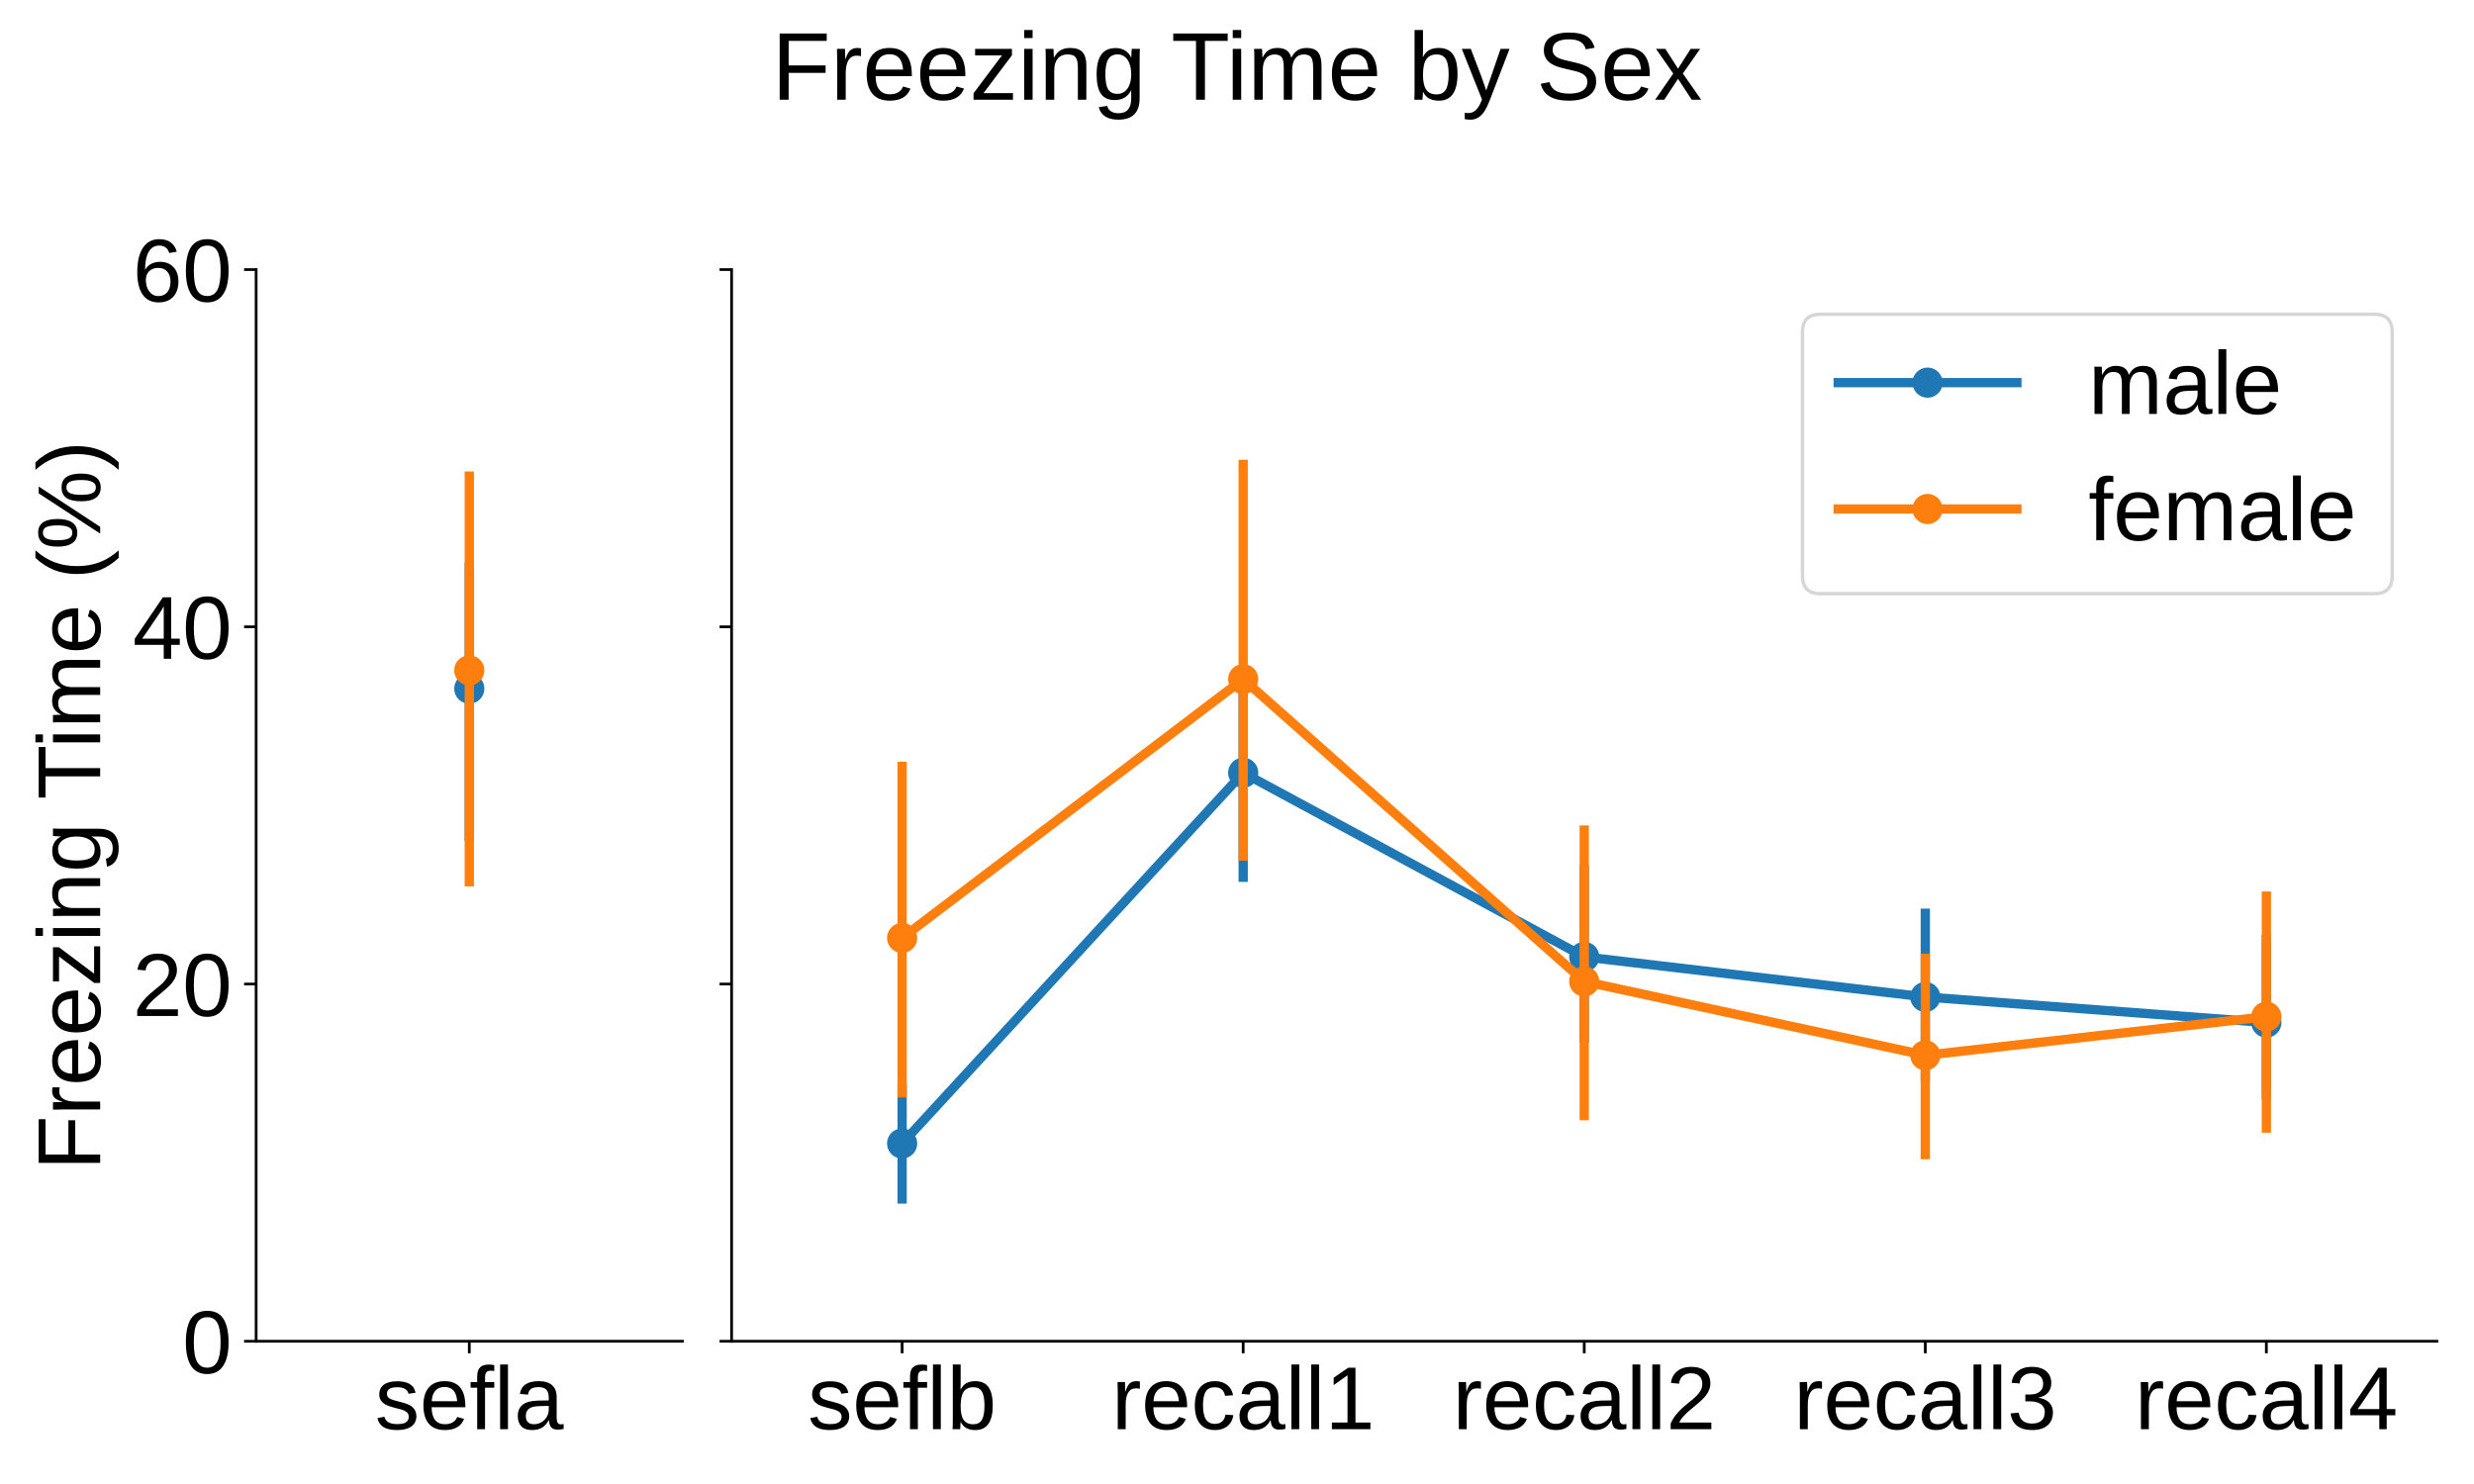
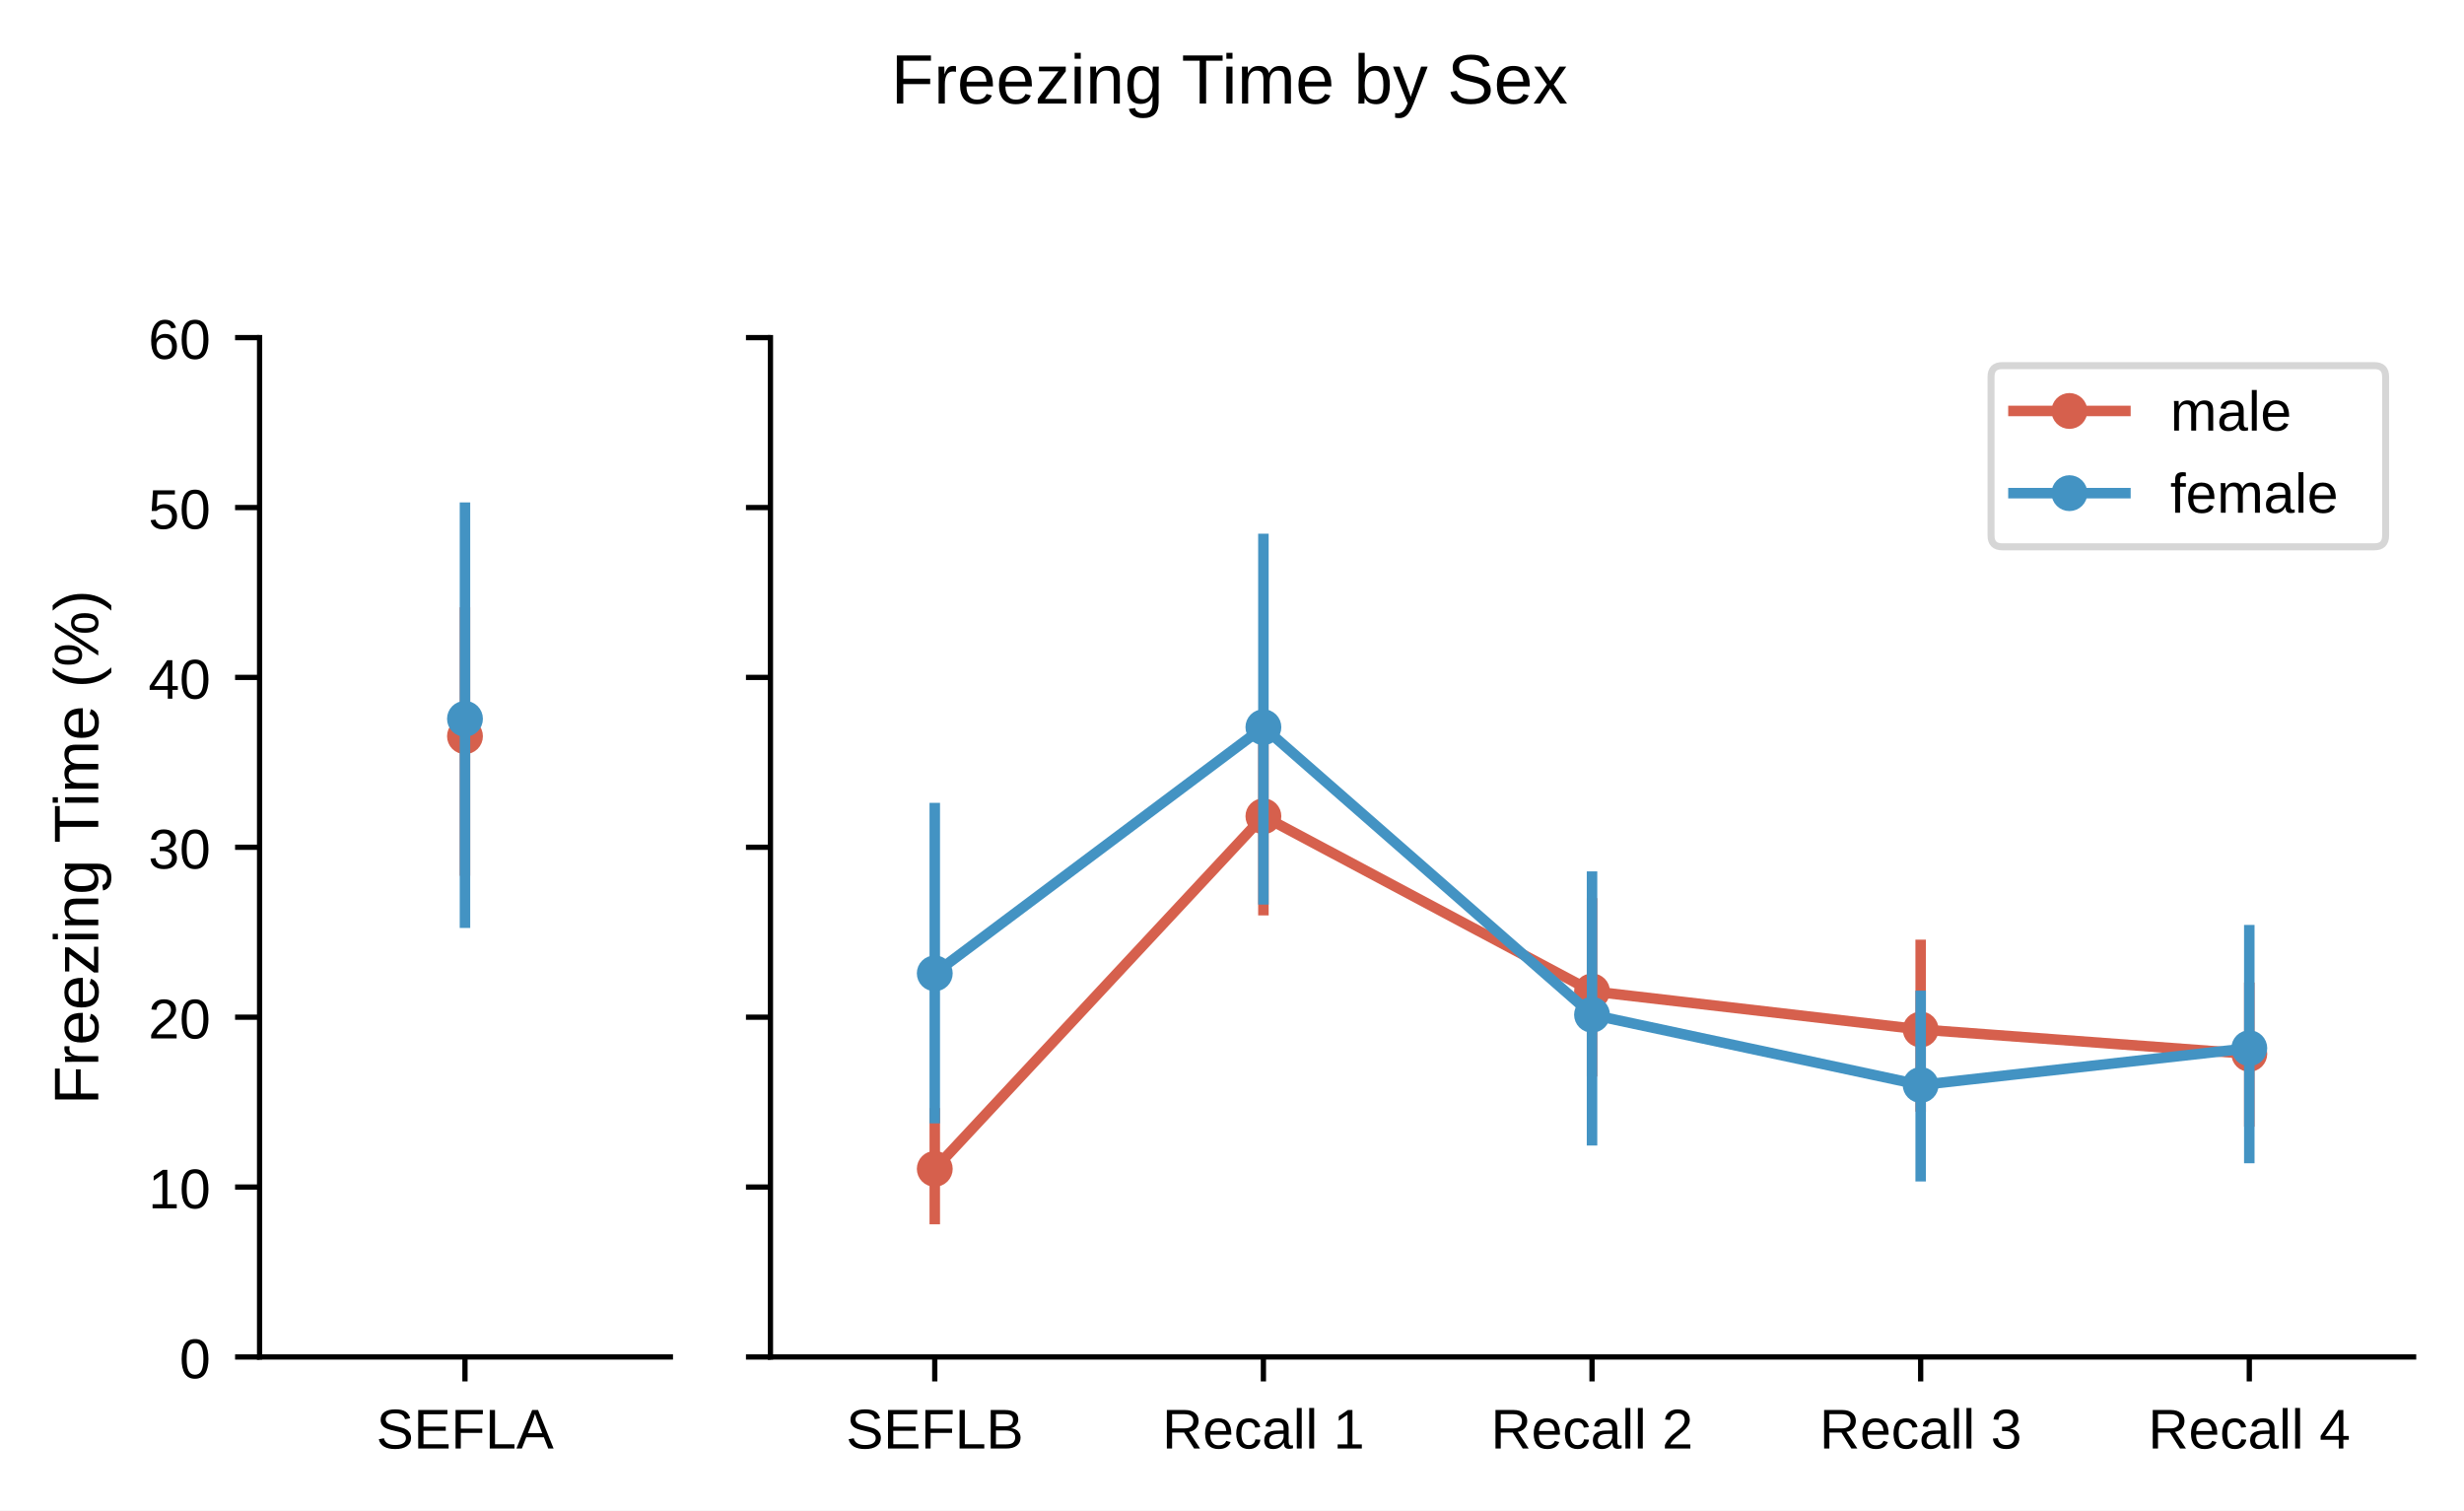
- <svg xmlns="http://www.w3.org/2000/svg" xmlns:xlink="http://www.w3.org/1999/xlink" width="720pt" height="432pt" viewBox="0 0 720 432" version="1.1">
+ <svg xmlns="http://www.w3.org/2000/svg" xmlns:xlink="http://www.w3.org/1999/xlink" width="352.07pt" height="215.822pt" viewBox="0 0 352.07 215.822" version="1.1">
  <defs>
    <style type="text/css">*{stroke-linejoin: round; stroke-linecap: butt}</style>
  </defs>
  <g id="figure_1">
    <g id="patch_1">
-       <path d="M 0 432  L 720 432  L 720 0  L 0 0  z " style="fill: #ffffff" />
+       <path d="M 0 215.822  L 352.07 215.822  L 352.07 -0  L 0 -0  z " style="fill: #ffffff" />
    </g>
    <g id="axes_1">
      <g id="patch_2">
-         <path d="M 74.54 390.44  L 198.612 390.44  L 198.612 78.48  L 74.54 78.48  z " style="fill: #ffffff" />
+         <path d="M 37.09 193.88  L 95.786 193.88  L 95.786 48.24  L 37.09 48.24  z " style="fill: #ffffff" />
      </g>
      <g id="matplotlib.axis_1">
        <g id="xtick_1">
          <g id="line2d_1">
            <defs>
-               <path id="mdb3331ebac" d="M 0 0  L 0 3.5  " style="stroke: #000000; stroke-width: 0.8" />
+               <path id="m4b7822edd3" d="M 0 0  L 0 3.5  " style="stroke: #000000; stroke-width: 0.75" />
            </defs>
            <g>
-               <use xlink:href="#mdb3331ebac" x="136.576" y="390.44" style="stroke: #000000; stroke-width: 0.8" />
+               <use xlink:href="#m4b7822edd3" x="66.438" y="193.88" style="stroke: #000000; stroke-width: 0.75" />
            </g>
          </g>
          <g id="text_1">
-             <text style="font-size: 26px; font-family: 'Arial'; text-anchor: middle" x="136.576" y="416.05" transform="rotate(-0 136.576 416.0503)">sefla</text>
+             <text style="font-size: 8px; font-family: 'Arial', 'Helvetica', 'DejaVu Sans', sans-serif; text-anchor: middle" x="66.438" y="206.959" transform="rotate(-0 66.43831 206.9588)">SEFLA</text>
          </g>
        </g>
      </g>
      <g id="matplotlib.axis_2">
        <g id="ytick_1">
          <g id="line2d_2">
            <defs>
-               <path id="mdb7755daaa" d="M 0 0  L -3.5 0  " style="stroke: #000000; stroke-width: 0.8" />
+               <path id="m974f960a2b" d="M 0 0  L -3.5 0  " style="stroke: #000000; stroke-width: 0.75" />
            </defs>
            <g>
-               <use xlink:href="#mdb7755daaa" x="74.54" y="390.44" style="stroke: #000000; stroke-width: 0.8" />
+               <use xlink:href="#m974f960a2b" x="37.09" y="193.88" style="stroke: #000000; stroke-width: 0.75" />
            </g>
          </g>
          <g id="text_2">
-             <text style="font-size: 26px; font-family: 'Arial'; text-anchor: end" x="67.54" y="399.745" transform="rotate(-0 67.54 399.7452)">0</text>
+             <text style="font-size: 8px; font-family: 'Arial', 'Helvetica', 'DejaVu Sans', sans-serif; text-anchor: end" x="30.09" y="196.919" transform="rotate(-0 30.09031 196.9194)">0</text>
          </g>
        </g>
        <g id="ytick_2">
          <g id="line2d_3">
            <g>
-               <use xlink:href="#mdb7755daaa" x="74.54" y="286.453" style="stroke: #000000; stroke-width: 0.8" />
+               <use xlink:href="#m974f960a2b" x="37.09" y="169.607" style="stroke: #000000; stroke-width: 0.75" />
            </g>
          </g>
          <g id="text_3">
-             <text style="font-size: 26px; font-family: 'Arial'; text-anchor: end" x="67.54" y="295.758" transform="rotate(-0 67.54 295.7585)">20</text>
+             <text style="font-size: 8px; font-family: 'Arial', 'Helvetica', 'DejaVu Sans', sans-serif; text-anchor: end" x="30.09" y="172.646" transform="rotate(-0 30.09031 172.646)">10</text>
          </g>
        </g>
        <g id="ytick_3">
          <g id="line2d_4">
            <g>
-               <use xlink:href="#mdb7755daaa" x="74.54" y="182.467" style="stroke: #000000; stroke-width: 0.8" />
+               <use xlink:href="#m974f960a2b" x="37.09" y="145.333" style="stroke: #000000; stroke-width: 0.75" />
            </g>
          </g>
          <g id="text_4">
-             <text style="font-size: 26px; font-family: 'Arial'; text-anchor: end" x="67.54" y="191.772" transform="rotate(-0 67.54 191.7718)">40</text>
+             <text style="font-size: 8px; font-family: 'Arial', 'Helvetica', 'DejaVu Sans', sans-serif; text-anchor: end" x="30.09" y="148.373" transform="rotate(-0 30.09031 148.3727)">20</text>
          </g>
        </g>
        <g id="ytick_4">
          <g id="line2d_5">
            <g>
-               <use xlink:href="#mdb7755daaa" x="74.54" y="78.48" style="stroke: #000000; stroke-width: 0.8" />
+               <use xlink:href="#m974f960a2b" x="37.09" y="121.06" style="stroke: #000000; stroke-width: 0.75" />
            </g>
          </g>
          <g id="text_5">
-             <text style="font-size: 26px; font-family: 'Arial'; text-anchor: end" x="67.54" y="87.785" transform="rotate(-0 67.54 87.78516)">60</text>
-           </g>
-         </g>
-         <g id="text_6">
-           <text style="font-size: 26px; font-family: 'Arial'; text-anchor: middle" x="29.151" y="234.46" transform="rotate(-90 29.15094 234.46)">Freezing Time (%)</text>
-         </g>
-       </g>
-       <g id="line2d_6">
-         <path d="M 136.576 200.466  " clip-path="url(#pfda4c214dc)" style="fill: none; stroke: #1f77b4; stroke-width: 2.7; stroke-linecap: square" />
+             <text style="font-size: 8px; font-family: 'Arial', 'Helvetica', 'DejaVu Sans', sans-serif; text-anchor: end" x="30.09" y="124.099" transform="rotate(-0 30.09031 124.0994)">30</text>
+           </g>
+         </g>
+         <g id="ytick_5">
+           <g id="line2d_6">
+             <g>
+               <use xlink:href="#m974f960a2b" x="37.09" y="96.787" style="stroke: #000000; stroke-width: 0.75" />
+             </g>
+           </g>
+           <g id="text_6">
+             <text style="font-size: 8px; font-family: 'Arial', 'Helvetica', 'DejaVu Sans', sans-serif; text-anchor: end" x="30.09" y="99.826" transform="rotate(-0 30.09031 99.82604)">40</text>
+           </g>
+         </g>
+         <g id="ytick_6">
+           <g id="line2d_7">
+             <g>
+               <use xlink:href="#m974f960a2b" x="37.09" y="72.513" style="stroke: #000000; stroke-width: 0.75" />
+             </g>
+           </g>
+           <g id="text_7">
+             <text style="font-size: 8px; font-family: 'Arial', 'Helvetica', 'DejaVu Sans', sans-serif; text-anchor: end" x="30.09" y="75.553" transform="rotate(-0 30.09031 75.55271)">50</text>
+           </g>
+         </g>
+         <g id="ytick_7">
+           <g id="line2d_8">
+             <g>
+               <use xlink:href="#m974f960a2b" x="37.09" y="48.24" style="stroke: #000000; stroke-width: 0.75" />
+             </g>
+           </g>
+           <g id="text_8">
+             <text style="font-size: 8px; font-family: 'Arial', 'Helvetica', 'DejaVu Sans', sans-serif; text-anchor: end" x="30.09" y="51.279" transform="rotate(-0 30.09031 51.27938)">60</text>
+           </g>
+         </g>
+         <g id="text_9">
+           <text style="font-size: 9px; font-family: 'Arial', 'Helvetica', 'DejaVu Sans', sans-serif; text-anchor: middle" x="14.039" y="121.06" transform="rotate(-90 14.03859 121.06)">Freezing Time (%)</text>
+         </g>
+       </g>
+       <g id="line2d_9">
+         <path d="M 66.438 105.19  " clip-path="url(#p03684133fa)" style="fill: none; stroke: #d6604d; stroke-width: 1.5; stroke-linecap: square" />
        <defs>
-           <path id="mf33b1199b5" d="M 0 3.384  C 0.897 3.384 1.758 3.027 2.393 2.393  C 3.027 1.758 3.384 0.897 3.384 0  C 3.384 -0.897 3.027 -1.758 2.393 -2.393  C 1.758 -3.027 0.897 -3.384 0 -3.384  C -0.897 -3.384 -1.758 -3.027 -2.393 -2.393  C -3.027 -1.758 -3.384 -0.897 -3.384 0  C -3.384 0.897 -3.027 1.758 -2.393 2.393  C -1.758 3.027 -0.897 3.384 0 3.384  z " style="stroke: #1f77b4; stroke-width: 2.025" />
+           <path id="md370312990" d="M 0 2  C 0.53 2 1.039 1.789 1.414 1.414  C 1.789 1.039 2 0.53 2 0  C 2 -0.53 1.789 -1.039 1.414 -1.414  C 1.039 -1.789 0.53 -2 0 -2  C -0.53 -2 -1.039 -1.789 -1.414 -1.414  C -1.789 -1.039 -2 -0.53 -2 0  C -2 0.53 -1.789 1.039 -1.414 1.414  C -1.039 1.789 -0.53 2 0 2  z " style="stroke: #d6604d; stroke-width: 1.125" />
        </defs>
-         <g clip-path="url(#pfda4c214dc)">
-           <use xlink:href="#mf33b1199b5" x="136.576" y="200.466" style="fill: #1f77b4; stroke: #1f77b4; stroke-width: 2.025" />
-         </g>
-       </g>
-       <g id="line2d_7">
-         <path d="M 136.576 243.464  L 136.576 165.176  " clip-path="url(#pfda4c214dc)" style="fill: none; stroke: #1f77b4; stroke-width: 2.7; stroke-linecap: square" />
-       </g>
-       <g id="line2d_8">
-         <path d="M 136.576 195.139  " clip-path="url(#pfda4c214dc)" style="fill: none; stroke: #ff7f0e; stroke-width: 2.7; stroke-linecap: square" />
+         <g clip-path="url(#p03684133fa)">
+           <use xlink:href="#md370312990" x="66.438" y="105.19" style="fill: #d6604d; stroke: #d6604d; stroke-width: 1.125" />
+         </g>
+       </g>
+       <g id="line2d_10">
+         <path d="M 66.438 124.379  L 66.438 87.514  " clip-path="url(#p03684133fa)" style="fill: none; stroke: #d6604d; stroke-width: 1.5; stroke-linecap: square" />
+       </g>
+       <g id="line2d_11">
+         <path d="M 66.438 102.703  " clip-path="url(#p03684133fa)" style="fill: none; stroke: #4393c3; stroke-width: 1.5; stroke-linecap: square" />
        <defs>
-           <path id="m7544939853" d="M 0 3.384  C 0.897 3.384 1.758 3.027 2.393 2.393  C 3.027 1.758 3.384 0.897 3.384 0  C 3.384 -0.897 3.027 -1.758 2.393 -2.393  C 1.758 -3.027 0.897 -3.384 0 -3.384  C -0.897 -3.384 -1.758 -3.027 -2.393 -2.393  C -3.027 -1.758 -3.384 -0.897 -3.384 0  C -3.384 0.897 -3.027 1.758 -2.393 2.393  C -1.758 3.027 -0.897 3.384 0 3.384  z " style="stroke: #ff7f0e; stroke-width: 2.025" />
+           <path id="m1427a81821" d="M 0 2  C 0.53 2 1.039 1.789 1.414 1.414  C 1.789 1.039 2 0.53 2 0  C 2 -0.53 1.789 -1.039 1.414 -1.414  C 1.039 -1.789 0.53 -2 0 -2  C -0.53 -2 -1.039 -1.789 -1.414 -1.414  C -1.789 -1.039 -2 -0.53 -2 0  C -2 0.53 -1.789 1.039 -1.414 1.414  C -1.039 1.789 -0.53 2 0 2  z " style="stroke: #4393c3; stroke-width: 1.125" />
        </defs>
-         <g clip-path="url(#pfda4c214dc)">
-           <use xlink:href="#m7544939853" x="136.576" y="195.139" style="fill: #ff7f0e; stroke: #ff7f0e; stroke-width: 2.025" />
-         </g>
-       </g>
-       <g id="line2d_9">
-         <path d="M 136.576 256.676  L 136.576 138.584  " clip-path="url(#pfda4c214dc)" style="fill: none; stroke: #ff7f0e; stroke-width: 2.7; stroke-linecap: square" />
-       </g>
-       <g id="line2d_10" />
-       <g id="line2d_11" />
+         <g clip-path="url(#p03684133fa)">
+           <use xlink:href="#m1427a81821" x="66.438" y="102.703" style="fill: #4393c3; stroke: #4393c3; stroke-width: 1.125" />
+         </g>
+       </g>
+       <g id="line2d_12">
+         <path d="M 66.438 131.836  L 66.438 72.531  " clip-path="url(#p03684133fa)" style="fill: none; stroke: #4393c3; stroke-width: 1.5; stroke-linecap: square" />
+       </g>
+       <g id="line2d_13" />
+       <g id="line2d_14" />
      <g id="patch_3">
-         <path d="M 74.54 390.44  L 74.54 78.48  " style="fill: none; stroke: #000000; stroke-width: 0.8; stroke-linejoin: miter; stroke-linecap: square" />
+         <path d="M 37.09 193.88  L 37.09 48.24  " style="fill: none; stroke: #000000; stroke-width: 0.75; stroke-linejoin: miter; stroke-linecap: square" />
      </g>
      <g id="patch_4">
-         <path d="M 74.54 390.44  L 198.612 390.44  " style="fill: none; stroke: #000000; stroke-width: 0.8; stroke-linejoin: miter; stroke-linecap: square" />
+         <path d="M 37.09 193.88  L 95.786 193.88  " style="fill: none; stroke: #000000; stroke-width: 0.75; stroke-linejoin: miter; stroke-linecap: square" />
      </g>
    </g>
    <g id="axes_2">
      <g id="patch_5">
-         <path d="M 212.912 390.44  L 709.2 390.44  L 709.2 78.48  L 212.912 78.48  z " style="fill: #ffffff" />
+         <path d="M 110.086 193.88  L 344.87 193.88  L 344.87 48.24  L 110.086 48.24  z " style="fill: #ffffff" />
      </g>
      <g id="matplotlib.axis_3">
        <g id="xtick_2">
-           <g id="line2d_12">
-             <g>
-               <use xlink:href="#mdb3331ebac" x="262.541" y="390.44" style="stroke: #000000; stroke-width: 0.8" />
-             </g>
-           </g>
-           <g id="text_7">
-             <text style="font-size: 26px; font-family: 'Arial'; text-anchor: middle" x="262.541" y="416.05" transform="rotate(-0 262.5408 416.0503)">seflb</text>
+           <g id="line2d_15">
+             <g>
+               <use xlink:href="#m4b7822edd3" x="133.565" y="193.88" style="stroke: #000000; stroke-width: 0.75" />
+             </g>
+           </g>
+           <g id="text_10">
+             <text style="font-size: 8px; font-family: 'Arial', 'Helvetica', 'DejaVu Sans', sans-serif; text-anchor: middle" x="133.565" y="206.959" transform="rotate(-0 133.5647 206.9588)">SEFLB</text>
          </g>
        </g>
        <g id="xtick_3">
-           <g id="line2d_13">
-             <g>
-               <use xlink:href="#mdb3331ebac" x="361.798" y="390.44" style="stroke: #000000; stroke-width: 0.8" />
-             </g>
-           </g>
-           <g id="text_8">
-             <text style="font-size: 26px; font-family: 'Arial'; text-anchor: middle" x="361.798" y="416.05" transform="rotate(-0 361.7984 416.0503)">recall1</text>
+           <g id="line2d_16">
+             <g>
+               <use xlink:href="#m4b7822edd3" x="180.522" y="193.88" style="stroke: #000000; stroke-width: 0.75" />
+             </g>
+           </g>
+           <g id="text_11">
+             <text style="font-size: 8px; font-family: 'Arial', 'Helvetica', 'DejaVu Sans', sans-serif; text-anchor: middle" x="180.522" y="206.959" transform="rotate(-0 180.5215 206.9588)">Recall 1</text>
          </g>
        </g>
        <g id="xtick_4">
-           <g id="line2d_14">
-             <g>
-               <use xlink:href="#mdb3331ebac" x="461.056" y="390.44" style="stroke: #000000; stroke-width: 0.8" />
-             </g>
-           </g>
-           <g id="text_9">
-             <text style="font-size: 26px; font-family: 'Arial'; text-anchor: middle" x="461.056" y="416.05" transform="rotate(-0 461.056 416.0503)">recall2</text>
+           <g id="line2d_17">
+             <g>
+               <use xlink:href="#m4b7822edd3" x="227.478" y="193.88" style="stroke: #000000; stroke-width: 0.75" />
+             </g>
+           </g>
+           <g id="text_12">
+             <text style="font-size: 8px; font-family: 'Arial', 'Helvetica', 'DejaVu Sans', sans-serif; text-anchor: middle" x="227.478" y="206.959" transform="rotate(-0 227.4783 206.9588)">Recall 2</text>
          </g>
        </g>
        <g id="xtick_5">
-           <g id="line2d_15">
-             <g>
-               <use xlink:href="#mdb3331ebac" x="560.314" y="390.44" style="stroke: #000000; stroke-width: 0.8" />
-             </g>
-           </g>
-           <g id="text_10">
-             <text style="font-size: 26px; font-family: 'Arial'; text-anchor: middle" x="560.314" y="416.05" transform="rotate(-0 560.3136 416.0503)">recall3</text>
+           <g id="line2d_18">
+             <g>
+               <use xlink:href="#m4b7822edd3" x="274.435" y="193.88" style="stroke: #000000; stroke-width: 0.75" />
+             </g>
+           </g>
+           <g id="text_13">
+             <text style="font-size: 8px; font-family: 'Arial', 'Helvetica', 'DejaVu Sans', sans-serif; text-anchor: middle" x="274.435" y="206.959" transform="rotate(-0 274.4351 206.9588)">Recall 3</text>
          </g>
        </g>
        <g id="xtick_6">
-           <g id="line2d_16">
-             <g>
-               <use xlink:href="#mdb3331ebac" x="659.571" y="390.44" style="stroke: #000000; stroke-width: 0.8" />
-             </g>
-           </g>
-           <g id="text_11">
-             <text style="font-size: 26px; font-family: 'Arial'; text-anchor: middle" x="659.571" y="416.05" transform="rotate(-0 659.5712 416.0503)">recall4</text>
+           <g id="line2d_19">
+             <g>
+               <use xlink:href="#m4b7822edd3" x="321.392" y="193.88" style="stroke: #000000; stroke-width: 0.75" />
+             </g>
+           </g>
+           <g id="text_14">
+             <text style="font-size: 8px; font-family: 'Arial', 'Helvetica', 'DejaVu Sans', sans-serif; text-anchor: middle" x="321.392" y="206.959" transform="rotate(-0 321.3919 206.9588)">Recall 4</text>
          </g>
        </g>
      </g>
      <g id="matplotlib.axis_4">
-         <g id="ytick_5">
-           <g id="line2d_17">
-             <g>
-               <use xlink:href="#mdb7755daaa" x="212.912" y="390.44" style="stroke: #000000; stroke-width: 0.8" />
-             </g>
-           </g>
-         </g>
-         <g id="ytick_6">
-           <g id="line2d_18">
-             <g>
-               <use xlink:href="#mdb7755daaa" x="212.912" y="286.453" style="stroke: #000000; stroke-width: 0.8" />
-             </g>
-           </g>
-         </g>
-         <g id="ytick_7">
-           <g id="line2d_19">
-             <g>
-               <use xlink:href="#mdb7755daaa" x="212.912" y="182.467" style="stroke: #000000; stroke-width: 0.8" />
-             </g>
-           </g>
-         </g>
        <g id="ytick_8">
          <g id="line2d_20">
            <g>
-               <use xlink:href="#mdb7755daaa" x="212.912" y="78.48" style="stroke: #000000; stroke-width: 0.8" />
-             </g>
-           </g>
-         </g>
-       </g>
-       <g id="line2d_21">
-         <path d="M 262.541 332.874  L 361.798 224.957  L 461.056 278.553  L 560.314 290.225  L 659.571 297.674  " clip-path="url(#p84ffae5710)" style="fill: none; stroke: #1f77b4; stroke-width: 2.7; stroke-linecap: square" />
-         <g clip-path="url(#p84ffae5710)">
-           <use xlink:href="#mf33b1199b5" x="262.541" y="332.874" style="fill: #1f77b4; stroke: #1f77b4; stroke-width: 2.025" />
-           <use xlink:href="#mf33b1199b5" x="361.798" y="224.957" style="fill: #1f77b4; stroke: #1f77b4; stroke-width: 2.025" />
-           <use xlink:href="#mf33b1199b5" x="461.056" y="278.553" style="fill: #1f77b4; stroke: #1f77b4; stroke-width: 2.025" />
-           <use xlink:href="#mf33b1199b5" x="560.314" y="290.225" style="fill: #1f77b4; stroke: #1f77b4; stroke-width: 2.025" />
-           <use xlink:href="#mf33b1199b5" x="659.571" y="297.674" style="fill: #1f77b4; stroke: #1f77b4; stroke-width: 2.025" />
-         </g>
-       </g>
-       <g id="line2d_22">
-         <path d="M 262.541 349.025  L 262.541 316.914  " clip-path="url(#p84ffae5710)" style="fill: none; stroke: #1f77b4; stroke-width: 2.7; stroke-linecap: square" />
-       </g>
-       <g id="line2d_23">
-         <path d="M 361.798 255.366  L 361.798 196.13  " clip-path="url(#p84ffae5710)" style="fill: none; stroke: #1f77b4; stroke-width: 2.7; stroke-linecap: square" />
-       </g>
-       <g id="line2d_24">
-         <path d="M 461.056 302.223  L 461.056 253.112  " clip-path="url(#p84ffae5710)" style="fill: none; stroke: #1f77b4; stroke-width: 2.7; stroke-linecap: square" />
-       </g>
-       <g id="line2d_25">
-         <path d="M 560.314 313.467  L 560.314 265.852  " clip-path="url(#p84ffae5710)" style="fill: none; stroke: #1f77b4; stroke-width: 2.7; stroke-linecap: square" />
-       </g>
-       <g id="line2d_26">
-         <path d="M 659.571 318.657  L 659.571 273.492  " clip-path="url(#p84ffae5710)" style="fill: none; stroke: #1f77b4; stroke-width: 2.7; stroke-linecap: square" />
+               <use xlink:href="#m974f960a2b" x="110.086" y="193.88" style="stroke: #000000; stroke-width: 0.75" />
+             </g>
+           </g>
+         </g>
+         <g id="ytick_9">
+           <g id="line2d_21">
+             <g>
+               <use xlink:href="#m974f960a2b" x="110.086" y="169.607" style="stroke: #000000; stroke-width: 0.75" />
+             </g>
+           </g>
+         </g>
+         <g id="ytick_10">
+           <g id="line2d_22">
+             <g>
+               <use xlink:href="#m974f960a2b" x="110.086" y="145.333" style="stroke: #000000; stroke-width: 0.75" />
+             </g>
+           </g>
+         </g>
+         <g id="ytick_11">
+           <g id="line2d_23">
+             <g>
+               <use xlink:href="#m974f960a2b" x="110.086" y="121.06" style="stroke: #000000; stroke-width: 0.75" />
+             </g>
+           </g>
+         </g>
+         <g id="ytick_12">
+           <g id="line2d_24">
+             <g>
+               <use xlink:href="#m974f960a2b" x="110.086" y="96.787" style="stroke: #000000; stroke-width: 0.75" />
+             </g>
+           </g>
+         </g>
+         <g id="ytick_13">
+           <g id="line2d_25">
+             <g>
+               <use xlink:href="#m974f960a2b" x="110.086" y="72.513" style="stroke: #000000; stroke-width: 0.75" />
+             </g>
+           </g>
+         </g>
+         <g id="ytick_14">
+           <g id="line2d_26">
+             <g>
+               <use xlink:href="#m974f960a2b" x="110.086" y="48.24" style="stroke: #000000; stroke-width: 0.75" />
+             </g>
+           </g>
+         </g>
      </g>
      <g id="line2d_27">
-         <path d="M 262.541 273.038  L 361.798 197.707  L 461.056 285.709  L 560.314 307.2  L 659.571 295.945  " clip-path="url(#p84ffae5710)" style="fill: none; stroke: #ff7f0e; stroke-width: 2.7; stroke-linecap: square" />
-         <g clip-path="url(#p84ffae5710)">
-           <use xlink:href="#m7544939853" x="262.541" y="273.038" style="fill: #ff7f0e; stroke: #ff7f0e; stroke-width: 2.025" />
-           <use xlink:href="#m7544939853" x="361.798" y="197.707" style="fill: #ff7f0e; stroke: #ff7f0e; stroke-width: 2.025" />
-           <use xlink:href="#m7544939853" x="461.056" y="285.709" style="fill: #ff7f0e; stroke: #ff7f0e; stroke-width: 2.025" />
-           <use xlink:href="#m7544939853" x="560.314" y="307.2" style="fill: #ff7f0e; stroke: #ff7f0e; stroke-width: 2.025" />
-           <use xlink:href="#m7544939853" x="659.571" y="295.945" style="fill: #ff7f0e; stroke: #ff7f0e; stroke-width: 2.025" />
+         <path d="M 133.565 167.005  L 180.522 116.623  L 227.478 141.645  L 274.435 147.094  L 321.392 150.572  " clip-path="url(#pe44f54a53f)" style="fill: none; stroke: #d6604d; stroke-width: 1.5; stroke-linecap: square" />
+         <g clip-path="url(#pe44f54a53f)">
+           <use xlink:href="#md370312990" x="133.565" y="167.005" style="fill: #d6604d; stroke: #d6604d; stroke-width: 1.125" />
+           <use xlink:href="#md370312990" x="180.522" y="116.623" style="fill: #d6604d; stroke: #d6604d; stroke-width: 1.125" />
+           <use xlink:href="#md370312990" x="227.478" y="141.645" style="fill: #d6604d; stroke: #d6604d; stroke-width: 1.125" />
+           <use xlink:href="#md370312990" x="274.435" y="147.094" style="fill: #d6604d; stroke: #d6604d; stroke-width: 1.125" />
+           <use xlink:href="#md370312990" x="321.392" y="150.572" style="fill: #d6604d; stroke: #d6604d; stroke-width: 1.125" />
        </g>
      </g>
      <g id="line2d_28">
-         <path d="M 262.541 318.117  L 262.541 223.112  " clip-path="url(#p84ffae5710)" style="fill: none; stroke: #ff7f0e; stroke-width: 2.7; stroke-linecap: square" />
+         <path d="M 133.565 174.175  L 133.565 159.065  " clip-path="url(#pe44f54a53f)" style="fill: none; stroke: #d6604d; stroke-width: 1.5; stroke-linecap: square" />
      </g>
      <g id="line2d_29">
-         <path d="M 361.798 249.187  L 361.798 135.188  " clip-path="url(#p84ffae5710)" style="fill: none; stroke: #ff7f0e; stroke-width: 2.7; stroke-linecap: square" />
+         <path d="M 180.522 130.043  L 180.522 102.613  " clip-path="url(#pe44f54a53f)" style="fill: none; stroke: #d6604d; stroke-width: 1.5; stroke-linecap: square" />
      </g>
      <g id="line2d_30">
-         <path d="M 461.056 324.758  L 461.056 241.629  " clip-path="url(#p84ffae5710)" style="fill: none; stroke: #ff7f0e; stroke-width: 2.7; stroke-linecap: square" />
+         <path d="M 227.478 153.06  L 227.478 129.072  " clip-path="url(#pe44f54a53f)" style="fill: none; stroke: #d6604d; stroke-width: 1.5; stroke-linecap: square" />
      </g>
      <g id="line2d_31">
-         <path d="M 560.314 336.117  L 560.314 278.959  " clip-path="url(#p84ffae5710)" style="fill: none; stroke: #ff7f0e; stroke-width: 2.7; stroke-linecap: square" />
+         <path d="M 274.435 158.081  L 274.435 135.001  " clip-path="url(#pe44f54a53f)" style="fill: none; stroke: #d6604d; stroke-width: 1.5; stroke-linecap: square" />
      </g>
      <g id="line2d_32">
-         <path d="M 659.571 328.382  L 659.571 260.871  " clip-path="url(#p84ffae5710)" style="fill: none; stroke: #ff7f0e; stroke-width: 2.7; stroke-linecap: square" />
-       </g>
-       <g id="line2d_33" />
-       <g id="line2d_34" />
+         <path d="M 321.392 160.238  L 321.392 141.123  " clip-path="url(#pe44f54a53f)" style="fill: none; stroke: #d6604d; stroke-width: 1.5; stroke-linecap: square" />
+       </g>
+       <g id="line2d_33">
+         <path d="M 133.565 139.071  L 180.522 103.902  L 227.478 144.986  L 274.435 155.019  L 321.392 149.764  " clip-path="url(#pe44f54a53f)" style="fill: none; stroke: #4393c3; stroke-width: 1.5; stroke-linecap: square" />
+         <g clip-path="url(#pe44f54a53f)">
+           <use xlink:href="#m1427a81821" x="133.565" y="139.071" style="fill: #4393c3; stroke: #4393c3; stroke-width: 1.125" />
+           <use xlink:href="#m1427a81821" x="180.522" y="103.902" style="fill: #4393c3; stroke: #4393c3; stroke-width: 1.125" />
+           <use xlink:href="#m1427a81821" x="227.478" y="144.986" style="fill: #4393c3; stroke: #4393c3; stroke-width: 1.125" />
+           <use xlink:href="#m1427a81821" x="274.435" y="155.019" style="fill: #4393c3; stroke: #4393c3; stroke-width: 1.125" />
+           <use xlink:href="#m1427a81821" x="321.392" y="149.764" style="fill: #4393c3; stroke: #4393c3; stroke-width: 1.125" />
+         </g>
+       </g>
+       <g id="line2d_34">
+         <path d="M 133.565 159.759  L 133.565 115.462  " clip-path="url(#pe44f54a53f)" style="fill: none; stroke: #4393c3; stroke-width: 1.5; stroke-linecap: square" />
+       </g>
+       <g id="line2d_35">
+         <path d="M 180.522 128.496  L 180.522 77.001  " clip-path="url(#pe44f54a53f)" style="fill: none; stroke: #4393c3; stroke-width: 1.5; stroke-linecap: square" />
+       </g>
+       <g id="line2d_36">
+         <path d="M 227.478 162.922  L 227.478 125.248  " clip-path="url(#pe44f54a53f)" style="fill: none; stroke: #4393c3; stroke-width: 1.5; stroke-linecap: square" />
+       </g>
+       <g id="line2d_37">
+         <path d="M 274.435 168.06  L 274.435 142.291  " clip-path="url(#pe44f54a53f)" style="fill: none; stroke: #4393c3; stroke-width: 1.5; stroke-linecap: square" />
+       </g>
+       <g id="line2d_38">
+         <path d="M 321.392 165.458  L 321.392 132.901  " clip-path="url(#pe44f54a53f)" style="fill: none; stroke: #4393c3; stroke-width: 1.5; stroke-linecap: square" />
+       </g>
+       <g id="line2d_39" />
+       <g id="line2d_40" />
      <g id="patch_6">
-         <path d="M 212.912 390.44  L 212.912 78.48  " style="fill: none; stroke: #000000; stroke-width: 0.8; stroke-linejoin: miter; stroke-linecap: square" />
+         <path d="M 110.086 193.88  L 110.086 48.24  " style="fill: none; stroke: #000000; stroke-width: 0.75; stroke-linejoin: miter; stroke-linecap: square" />
      </g>
      <g id="patch_7">
-         <path d="M 212.912 390.44  L 709.2 390.44  " style="fill: none; stroke: #000000; stroke-width: 0.8; stroke-linejoin: miter; stroke-linecap: square" />
+         <path d="M 110.086 193.88  L 344.87 193.88  " style="fill: none; stroke: #000000; stroke-width: 0.75; stroke-linejoin: miter; stroke-linecap: square" />
      </g>
      <g id="legend_1">
        <g id="patch_8">
-           <path d="M 529.768 172.836  L 691 172.836  Q 696.2 172.836 696.2 167.636  L 696.2 96.68  Q 696.2 91.48 691 91.48  L 529.768 91.48  Q 524.567 91.48 524.567 96.68  L 524.567 167.636  Q 524.567 172.836 529.768 172.836  z " style="fill: #ffffff; opacity: 0.8; stroke: #cccccc; stroke-linejoin: miter" />
-         </g>
-         <g id="line2d_35">
-           <path d="M 534.967 111.39  L 560.967 111.39  L 586.967 111.39  " style="fill: none; stroke: #1f77b4; stroke-width: 2.7; stroke-linecap: square" />
+           <path d="M 286.092 78.125  L 339.27 78.125  Q 340.87 78.125 340.87 76.525  L 340.87 53.84  Q 340.87 52.24 339.27 52.24  L 286.092 52.24  Q 284.492 52.24 284.492 53.84  L 284.492 76.525  Q 284.492 78.125 286.092 78.125  z " style="fill: #ffffff; opacity: 0.8; stroke: #cccccc; stroke-linejoin: miter" />
+         </g>
+         <g id="line2d_41">
+           <path d="M 287.692 58.719  L 295.692 58.719  L 303.692 58.719  " style="fill: none; stroke: #d6604d; stroke-width: 1.5; stroke-linecap: square" />
          <g>
-             <use xlink:href="#mf33b1199b5" x="560.967" y="111.39" style="fill: #1f77b4; stroke: #1f77b4; stroke-width: 2.025" />
-           </g>
-         </g>
-         <g id="text_12">
-           <text style="font-size: 26px; font-family: 'Arial'; text-anchor: start" x="607.768" y="120.49" transform="rotate(-0 607.7675 120.4903)">male</text>
-         </g>
-         <g id="line2d_36">
-           <path d="M 534.967 148.168  L 560.967 148.168  L 586.967 148.168  " style="fill: none; stroke: #ff7f0e; stroke-width: 2.7; stroke-linecap: square" />
+             <use xlink:href="#md370312990" x="295.692" y="58.719" style="fill: #d6604d; stroke: #d6604d; stroke-width: 1.125" />
+           </g>
+         </g>
+         <g id="text_15">
+           <text style="font-size: 8px; font-family: 'Arial', 'Helvetica', 'DejaVu Sans', sans-serif; text-anchor: start" x="310.092" y="61.519" transform="rotate(-0 310.0916 61.51875)">male</text>
+         </g>
+         <g id="line2d_42">
+           <path d="M 287.692 70.461  L 295.692 70.461  L 303.692 70.461  " style="fill: none; stroke: #4393c3; stroke-width: 1.5; stroke-linecap: square" />
          <g>
-             <use xlink:href="#m7544939853" x="560.967" y="148.168" style="fill: #ff7f0e; stroke: #ff7f0e; stroke-width: 2.025" />
-           </g>
-         </g>
-         <g id="text_13">
-           <text style="font-size: 26px; font-family: 'Arial'; text-anchor: start" x="607.768" y="157.268" transform="rotate(-0 607.7675 157.2681)">female</text>
+             <use xlink:href="#m1427a81821" x="295.692" y="70.461" style="fill: #4393c3; stroke: #4393c3; stroke-width: 1.125" />
+           </g>
+         </g>
+         <g id="text_16">
+           <text style="font-size: 8px; font-family: 'Arial', 'Helvetica', 'DejaVu Sans', sans-serif; text-anchor: start" x="310.092" y="73.261" transform="rotate(-0 310.0916 73.26125)">female</text>
        </g>
      </g>
    </g>
-     <g id="text_14">
-       <text style="font-size: 28px; font-family: 'Arial'; text-anchor: middle" x="360" y="29.023" transform="rotate(-0 360 29.02313)">Freezing Time by Sex</text>
+     <g id="text_17">
+       <text style="font-size: 10px; font-family: 'Arial', 'Helvetica', 'DejaVu Sans', sans-serif; text-anchor: middle" x="175.67" y="14.798" transform="rotate(-0 175.6703 14.79844)">Freezing Time by Sex</text>
    </g>
  </g>
  <defs>
-     <clipPath id="pfda4c214dc">
-       <rect x="74.54" y="78.48" width="124.072" height="311.96" />
+     <clipPath id="p03684133fa">
+       <rect x="37.09" y="48.24" width="58.696" height="145.64" />
    </clipPath>
-     <clipPath id="p84ffae5710">
-       <rect x="212.912" y="78.48" width="496.288" height="311.96" />
+     <clipPath id="pe44f54a53f">
+       <rect x="110.086" y="48.24" width="234.784" height="145.64" />
    </clipPath>
  </defs>
</svg>
